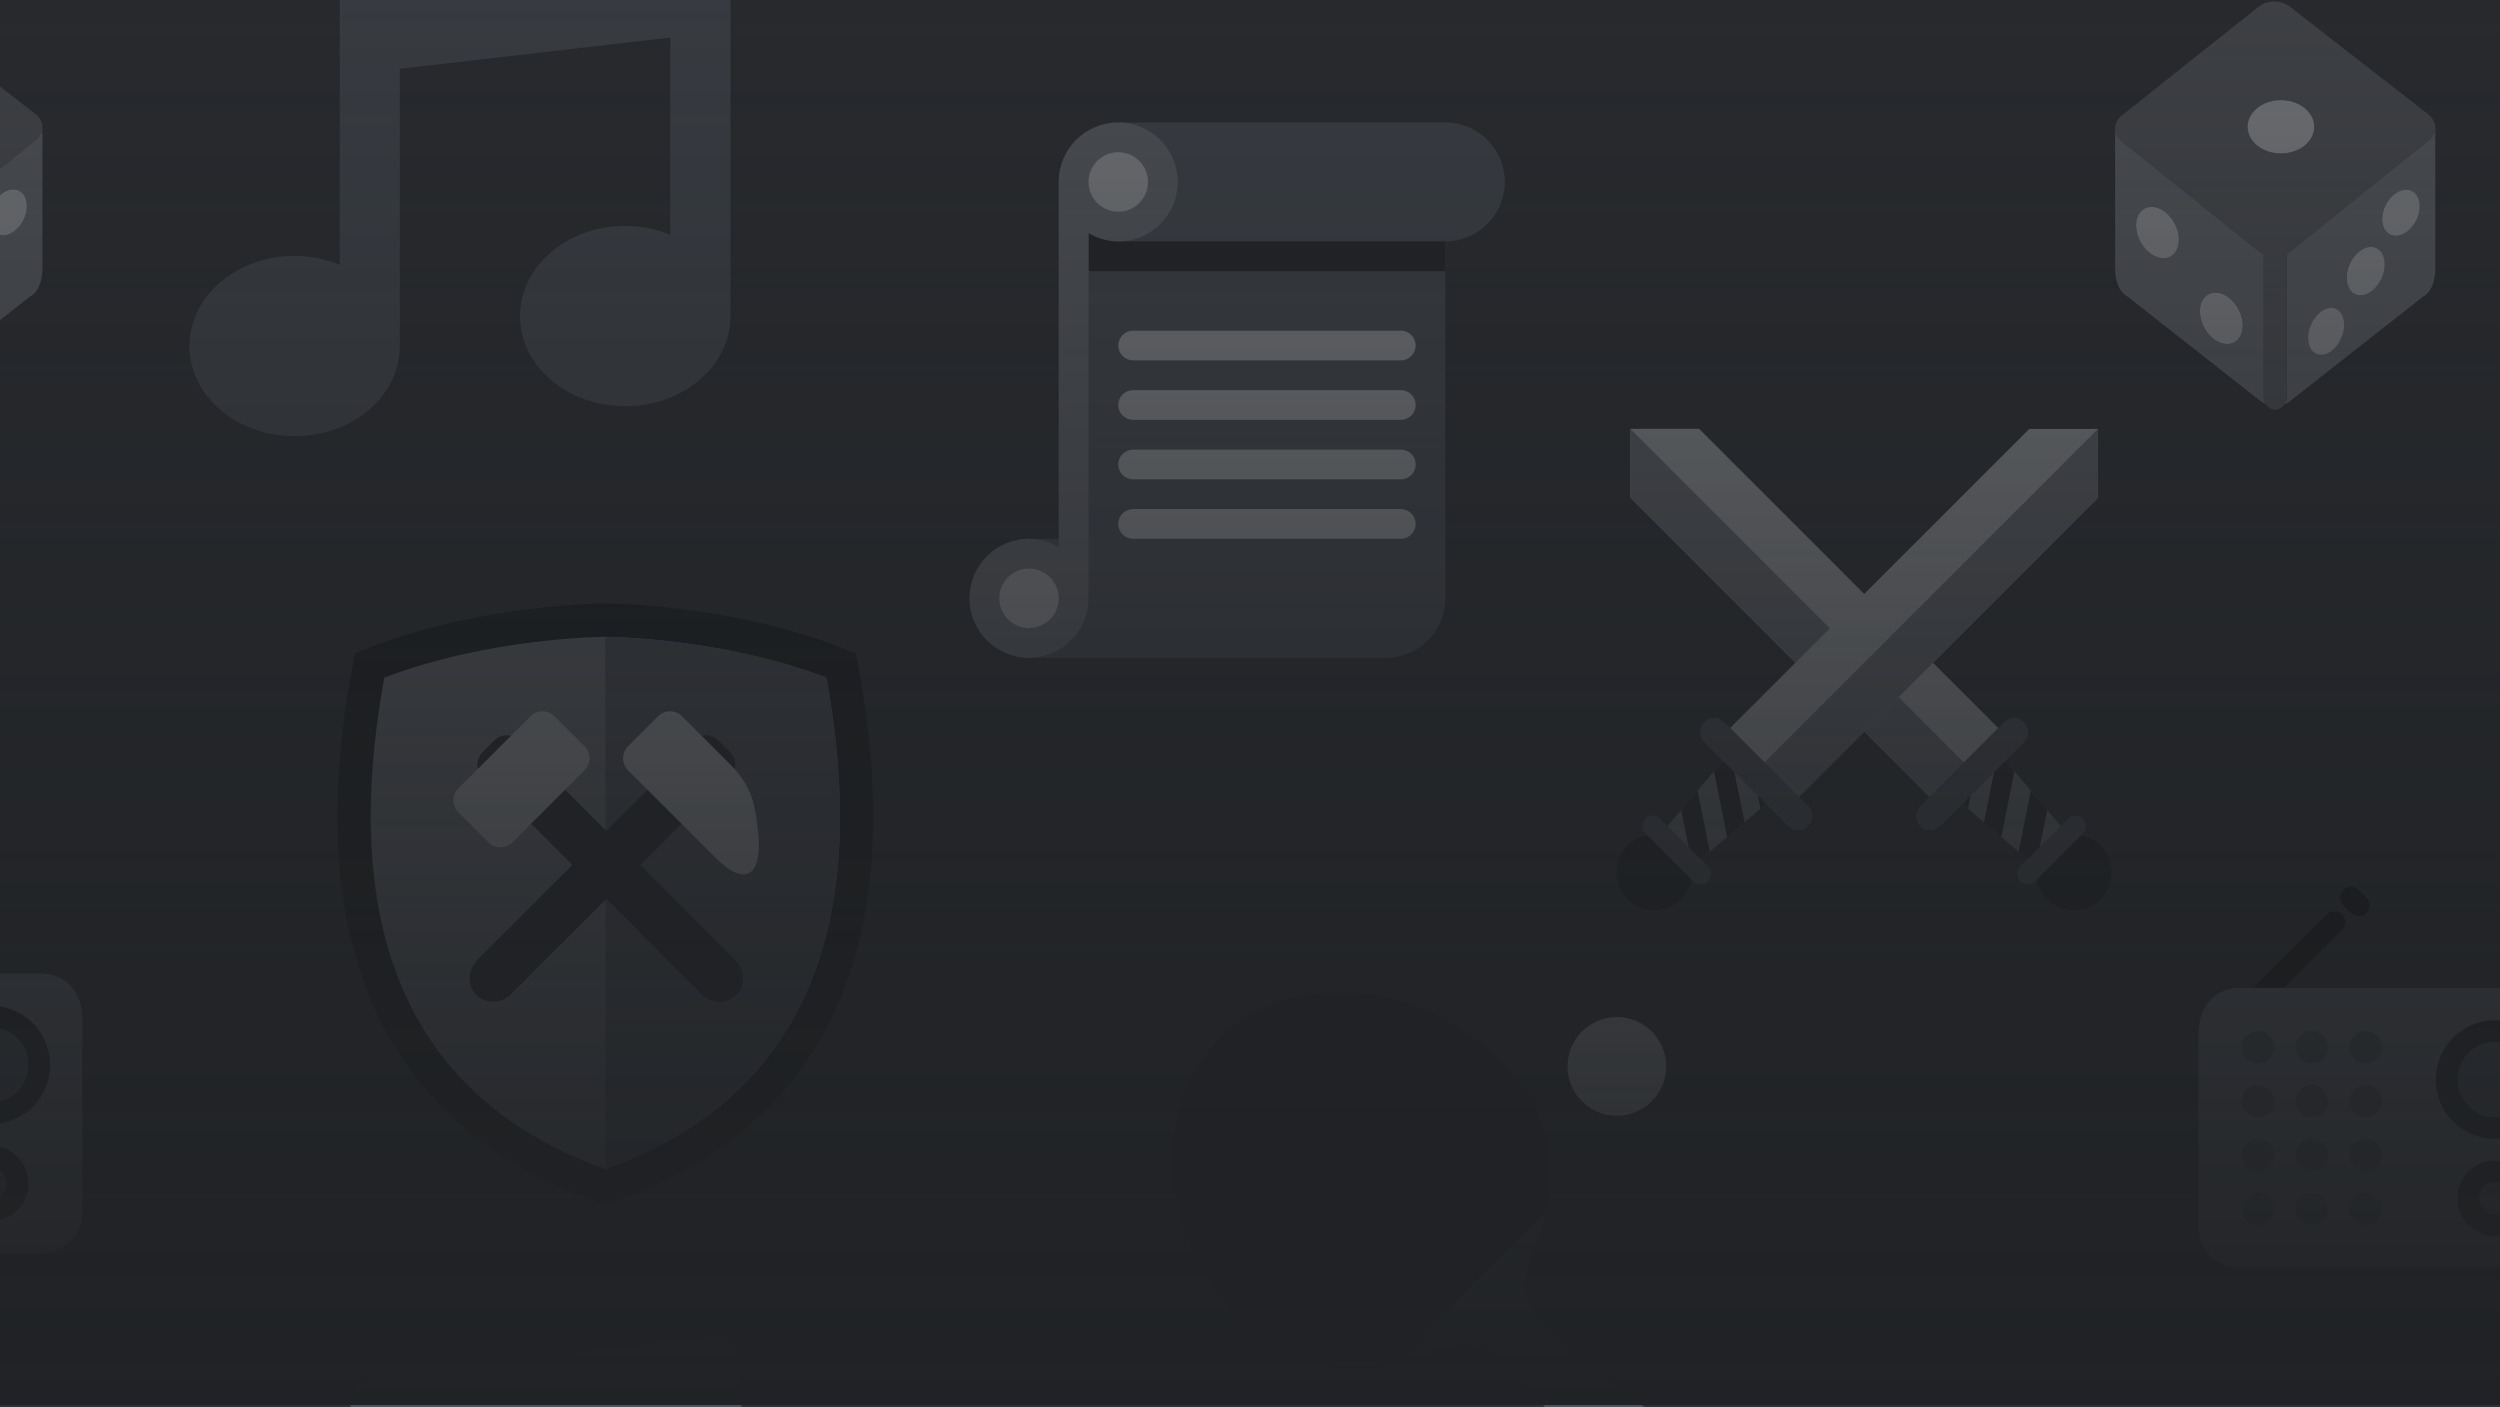
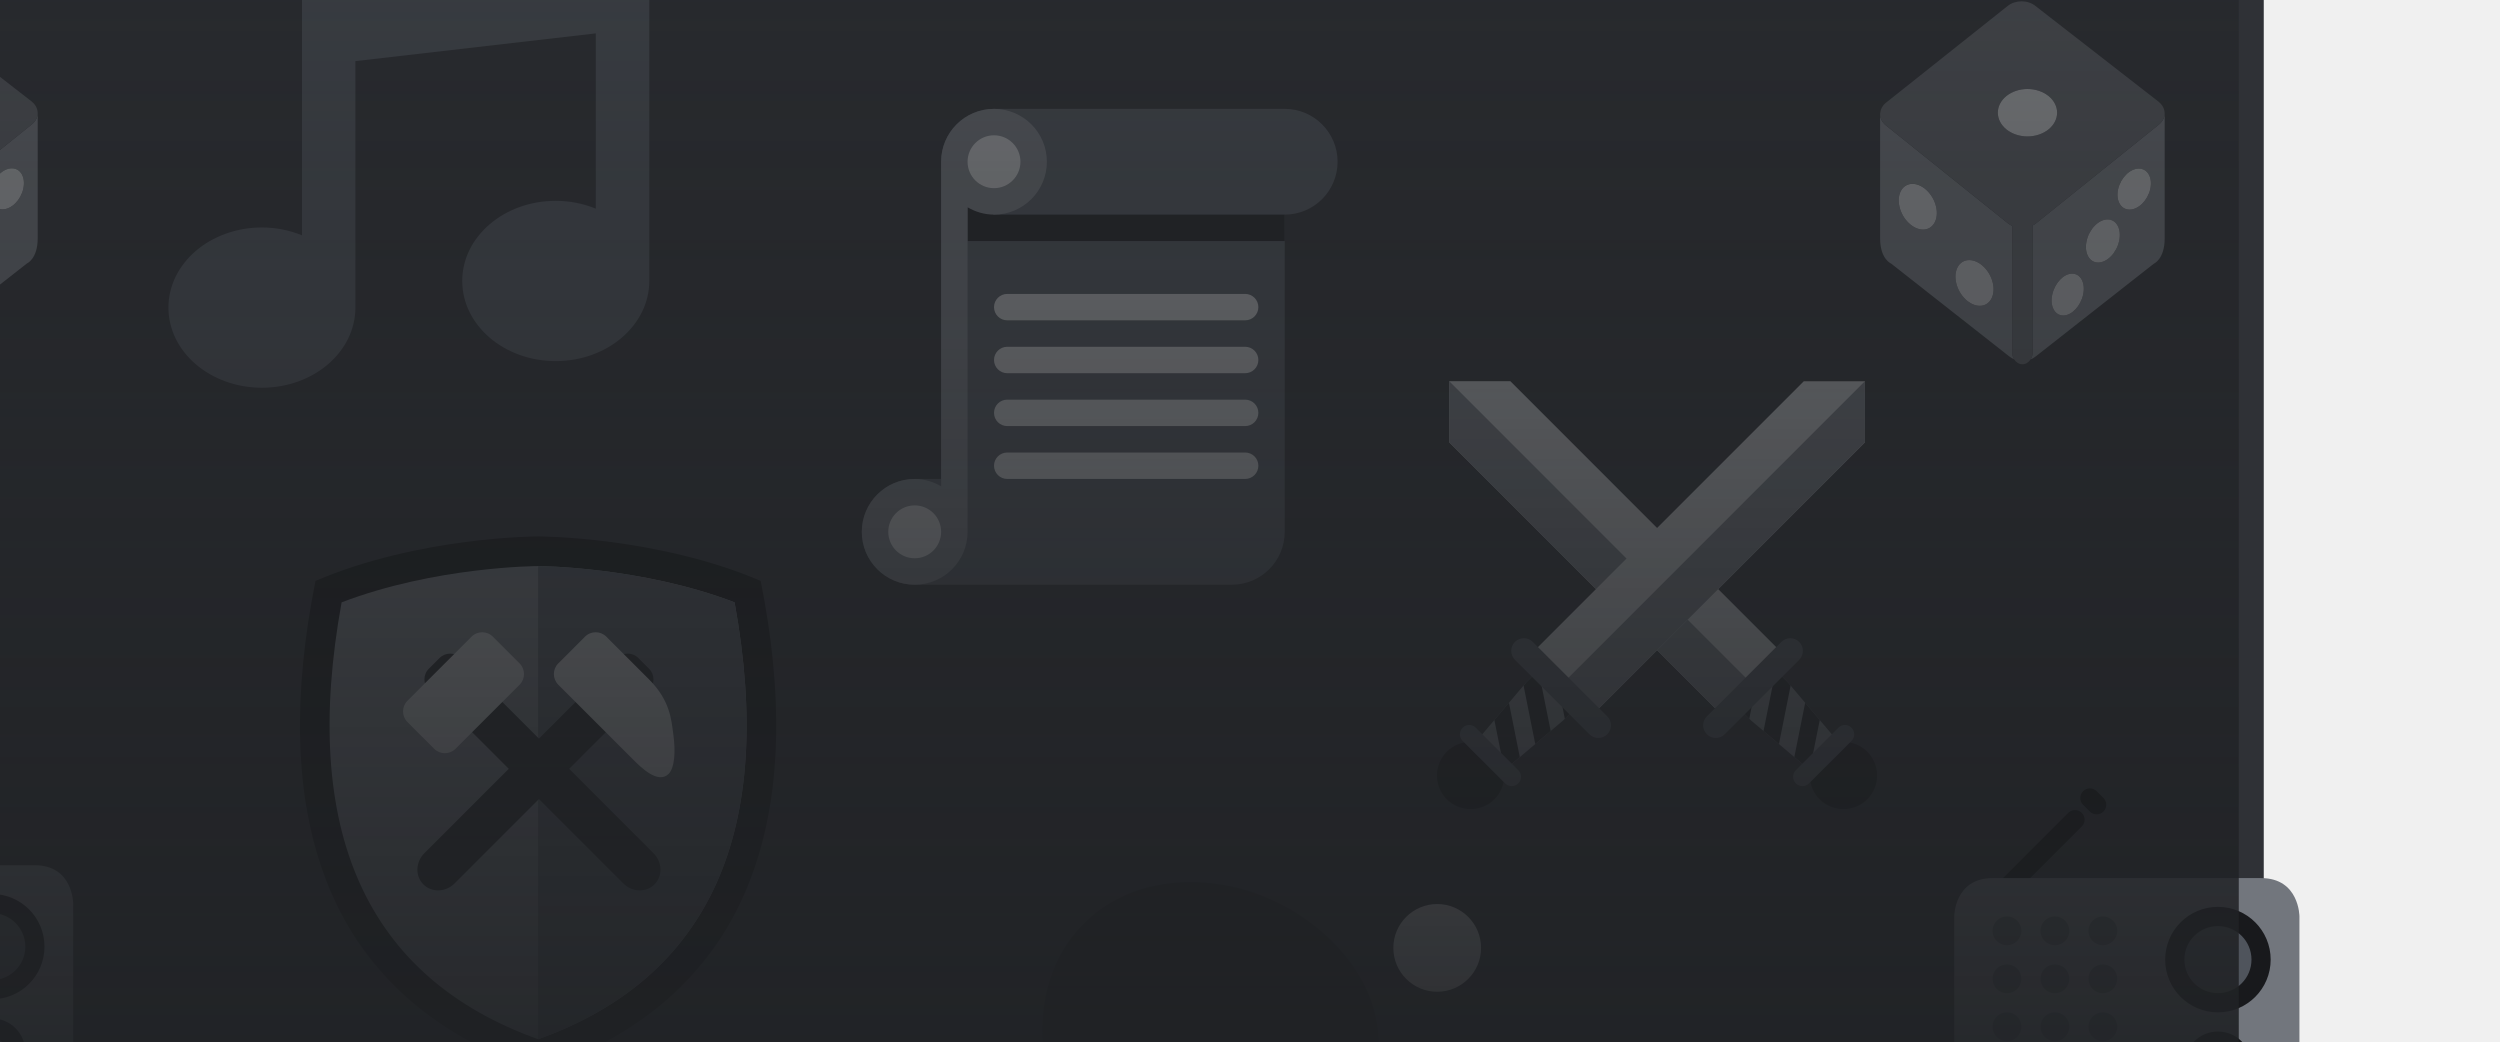
- <svg xmlns="http://www.w3.org/2000/svg" xmlns:xlink="http://www.w3.org/1999/xlink" width="320" height="180">
+ <svg xmlns="http://www.w3.org/2000/svg" xmlns:xlink="http://www.w3.org/1999/xlink" width="360" height="150">
  <style>.B{fill:#72767d}.C{fill:#b9bbbe}.D{fill:#4f545c}.E{fill:#202225}.F{fill:#18191c}</style>
  <defs>
    <linearGradient id="A" x1="160" y1="0" x2="160" y2="180" gradientUnits="userSpaceOnUse">
      <stop stop-color="#202225" stop-opacity=".5" />
      <stop offset="1" stop-color="#202225" />
    </linearGradient>
    <path id="B" d="M307.99 24.28c-1.276 0-2.61 1.322-2.977 2.95s.367 2.952 1.644 2.952 2.61-1.32 2.978-2.952-.367-2.95-1.645-2.95zm-4.503 7.318c-1.292 0-2.645 1.39-3.016 3.104s.373 3.104 1.666 3.104 2.646-1.39 3.018-3.104-.373-3.104-1.667-3.104zm-5.096 7.807c-1.228 0-2.5 1.348-2.864 3.012s.354 3.012 1.58 3.012 2.51-1.348 2.866-3.012-.354-3.012-1.582-3.012z" />
    <path id="C" d="M324.215 153.374c0 2.67-2.164 4.833-4.833 4.833s-4.833-2.164-4.833-4.833 2.164-4.833 4.833-4.833 4.833 2.164 4.833 4.833z" />
    <path id="D" d="M321.454 153.374a2.07 2.07 0 1 1-4.143 0 2.07 2.07 0 1 1 4.143 0z" />
    <path id="E" d="M270.3 111.673c0 2.674-2.168 4.842-4.842 4.842s-4.842-2.168-4.842-4.842 2.168-4.842 4.842-4.842 4.842 2.168 4.842 4.842z" />
  </defs>
  <path d="M0 0h320v180H0z" fill="#fff" fill-opacity="0" pointer-events="none" />
  <path d="M-6.883-2.003H325.98v187.236H-6.883V-2.003z" fill="#2f3136" />
  <path d="M270.735 16.23v.2c0-.06.016-.123.022-.184l-.022-.016zm19.026 16.3c-.214-.098-.42-.212-.603-.36l-17.596-14.12c-.552-.446-.827-1.033-.827-1.622v17.9c0 3 1.6 3.635 1.6 3.635l16.94 13.317c.3.236.552.38.773.465-.167-.255-.285-.55-.285-.884V32.53zm-12.84.53c-1.455 0-2.975-1.474-3.394-3.293s.42-3.3 1.873-3.3 2.975 1.474 3.394 3.3-.42 3.293-1.873 3.293zm8.17 10.977c-1.455 0-2.975-1.475-3.394-3.293s.42-3.293 1.875-3.293 2.975 1.474 3.394 3.293-.42 3.293-1.875 3.293zm25.796-26.107l-17.715 14.24a2.32 2.32 0 0 1-.484.3v18.395c0 .34-.12.64-.293.9.227-.085.5-.234.802-.48l16.96-13.317s1.557-.647 1.557-3.635V16.307c0 .588-.275 1.175-.827 1.622zm-10.914 24.486c-.354 1.664-1.638 3.012-2.866 3.012s-1.935-1.348-1.58-3.012 1.636-3.012 2.864-3.012 1.935 1.348 1.582 3.012zm5.178-7.714c-.372 1.715-1.724 3.104-3.018 3.104s-2.037-1.4-1.666-3.104 1.726-3.104 3.016-3.104 2.04 1.4 1.667 3.104zm4.483-7.47c-.367 1.632-1.702 2.952-2.978 2.952s-2.012-1.32-1.644-2.952 1.7-2.95 2.977-2.95 2.014 1.322 1.645 2.95zm2.07-10.993c.001.023.01.047.01.07v-.078l-.01.007z" class="B" />
  <path fill="#5b5e64" d="M310.887 14.685L293.11.862c-1.102-.893-2.9-.893-4.013 0l-17.536 13.946c-.495.4-.754.913-.806 1.44-.004.06-.02.12-.02.183 0 .588.275 1.175.827 1.622l17.596 14.117c.183.148.388.26.603.36v18.345c0 .335.12.63.284.884.265.4.682.694 1.18.694.492 0 .906-.278 1.17-.68.17-.258.293-.556.293-.9V32.48c.17-.088.335-.19.484-.3l17.715-14.24c.552-.446.827-1.033.827-1.622 0-.023-.007-.047-.01-.072-.02-.563-.3-1.123-.818-1.55zm-18.93-1.87c2.356 0 4.268 1.528 4.268 3.414s-1.91 3.414-4.268 3.414-4.268-1.528-4.268-3.414 1.9-3.414 4.268-3.414z" />
  <g class="C">
    <path d="M296.224 16.23c0 .906-.45 1.774-1.25 2.414s-1.886 1-3.018 1-2.217-.36-3.018-1-1.25-1.51-1.25-2.414.45-1.774 1.25-2.414 1.886-1 3.018-1 2.217.36 3.018 1 1.25 1.51 1.25 2.414z" />
    <use xlink:href="#B" />
    <path d="M275.4 26.476c-1.455 0-2.293 1.474-1.873 3.29s1.94 3.293 3.394 3.293 2.293-1.474 1.873-3.293-1.94-3.29-3.394-3.29zm8.17 10.975c-1.455 0-2.293 1.474-1.875 3.293s1.94 3.293 3.395 3.293 2.293-1.475 1.875-3.293-1.94-3.293-3.395-3.293z" />
  </g>
  <path d="M90.045-11.083L46.93-6.107c-1.894.22-3.444 1.958-3.444 3.866v36.12a15.27 15.27 0 0 0-5.77-1.125c-7.433 0-13.462 5.164-13.462 11.54s6.03 11.54 13.462 11.54 13.462-5.166 13.462-11.54V8.8l34.617-3.994v25.24c-1.75-.715-3.702-1.127-5.77-1.127-7.433 0-13.462 5.164-13.462 11.54s6.03 11.54 13.462 11.54S93.5 46.82 93.5 40.447V-8.01c0-1.908-1.55-3.29-3.444-3.07z" class="D" />
  <path fill="#040505" d="M285.132 129.746a1.38 1.38 0 1 0 1.953 1.953l12.693-12.693a1.38 1.38 0 1 0-1.953-1.953l-12.693 12.693z" />
  <path d="M331.12 156.826c0 5.524-5.524 5.524-5.524 5.524H286.93s-5.524 0-5.524-5.524V131.97s0-5.524 5.524-5.524h38.665c5.524 0 5.524 5.524 5.524 5.524v24.856z" class="B" />
  <path fill="#040405" d="M302.896 116.865a1.38 1.38 0 0 1-1.953 0l-.976-.976a1.38 1.38 0 1 1 1.953-1.953l.976.976a1.38 1.38 0 0 1 0 1.953z" />
  <g class="F">
    <path d="M326.977 138.184c0 4.195-3.4 7.595-7.595 7.595s-7.595-3.4-7.595-7.595 3.4-7.595 7.595-7.595 7.595 3.4 7.595 7.595z" />
    <use xlink:href="#C" />
  </g>
  <g class="D">
    <use xlink:href="#C" y="-15.19" />
    <use xlink:href="#D" />
    <use xlink:href="#D" x="-23.476" y="-5.524" />
    <use xlink:href="#D" x="-30.38" y="-5.524" />
    <use xlink:href="#D" x="-23.476" y="-12.428" />
    <use xlink:href="#D" x="-16.571" y="-12.428" />
    <use xlink:href="#D" x="-16.571" y="-5.524" />
    <use xlink:href="#D" x="-16.571" y="1.381" />
    <use xlink:href="#D" x="-30.38" y="1.381" />
    <use xlink:href="#D" x="-30.38" y="-12.428" />
    <use xlink:href="#D" x="-23.476" y="-19.332" />
    <use xlink:href="#D" x="-16.571" y="-19.332" />
    <use xlink:href="#D" x="-30.38" y="-19.332" />
    <use xlink:href="#D" x="-23.476" y="1.381" />
  </g>
  <path fill="#141517" d="M109.54 83.653c-14.96-6.41-32.055-6.41-32.055-6.41s-17.096 0-32.055 6.41c-6.41 32.055 0 59.836 32.055 70.52 32.055-10.685 38.466-38.466 32.055-70.52z" />
  <path d="M77.486 149.652c-24.764-8.88-34.275-30.03-28.294-62.913 13.47-5.16 28.14-5.223 28.294-5.223s14.87.085 28.294 5.223c5.98 32.882-3.53 54.034-28.294 62.913z" class="B" />
  <path d="M105.78 86.738c-13.425-5.137-28.142-5.223-28.294-5.223v68.136c24.764-8.88 34.275-30.03 28.294-62.913z" class="D" />
  <path d="M249.18 104.2l8.803-8.803L217.49 54.89h-8.803v8.803z" class="C" />
  <g class="B">
    <path d="M208.686 54.89v8.803L249.18 104.2l4.402-4.402z" />
    <path d="M265.774 110.895c.5-.5.806-1.102.935-1.704l-9.23-10.907-1.234-1.236c-.993-.993-2.764-.833-3.958.36l-1.08 1.078c-1.192 1.192-1.352 2.963-.36 3.956l1.305 1.305 10.828 9.164c.607-.127 1.21-.435 1.715-.937l1.08-1.08z" />
  </g>
  <path d="M265.774 110.895c.5-.5.806-1.102.935-1.704l-2.363-2.792-1.298 6.486a3.4 3.4 0 0 0 1.646-.912l1.08-1.078zm-5.828-9.694l-1.563 7.82 2.218 1.877 1.444-7.22zm-2.467-2.917l-1.234-1.236c-.17-.17-.366-.292-.574-.394l-1.722 8.613 2.218 1.877 1.685-8.42-.373-.438zm-4.227-1.563c-.343.167-.673.396-.965.7l-1.08 1.076c-.447.447-.748.975-.9 1.514-.25.898-.08 1.822.54 2.442l1.05 1.05 1.356-6.772z" class="E" />
  <use xlink:href="#E" class="F" />
  <path d="M259.087 92.436a1.82 1.82 0 0 1 0 2.574l-10.726 10.726a1.82 1.82 0 1 1-2.574-2.574l10.726-10.726a1.82 1.82 0 0 1 2.574 0zm7.53 12.356a1.34 1.34 0 0 1 0 1.898l-6.12 6.118a1.342 1.342 0 1 1-1.898-1.898l6.12-6.118a1.34 1.34 0 0 1 1.898 0z" class="D" />
  <path d="M228.053 104.2l-8.803-8.803 40.495-40.495h8.803v8.803z" class="C" />
  <g class="B">
    <path d="M268.55 54.89v8.803L228.053 104.2l-4.402-4.402z" />
    <path d="M211.46 110.895c-.5-.5-.806-1.102-.935-1.704l9.23-10.907L221 97.047c.993-.993 2.764-.833 3.958.36l1.08 1.078c1.192 1.192 1.352 2.963.36 3.956l-1.305 1.305-10.828 9.164c-.607-.127-1.21-.435-1.715-.937l-1.078-1.08z" />
  </g>
  <path d="M211.46 110.895c-.5-.5-.806-1.102-.935-1.704l2.363-2.792 1.298 6.486a3.4 3.4 0 0 1-1.646-.912l-1.08-1.078zm5.828-9.694l1.563 7.82-2.218 1.877-1.444-7.22zm2.467-2.917L221 97.047c.17-.17.366-.292.574-.394l1.722 8.613-2.218 1.877-1.685-8.42.373-.438zm4.227-1.563c.343.167.673.396.965.7l1.08 1.078c.447.447.748.975.9 1.514.25.898.08 1.822-.54 2.442l-1.05 1.05-1.354-6.773z" class="E" />
  <use xlink:href="#E" x="-53.69" class="F" />
  <path d="M218.148 92.436a1.82 1.82 0 0 0 0 2.574l10.726 10.726a1.82 1.82 0 1 0 2.574-2.574l-10.726-10.726a1.82 1.82 0 0 0-2.574 0zm-7.53 12.356a1.34 1.34 0 0 0 0 1.898l6.12 6.118a1.342 1.342 0 1 0 1.898-1.898l-6.12-6.118a1.34 1.34 0 0 0-1.898 0zM91.44 171.064l-43.114 4.975c-1.894.22-3.444 1.958-3.444 3.866v36.12a15.27 15.27 0 0 0-5.77-1.125c-7.433 0-13.462 5.164-13.462 11.54s6.03 11.54 13.462 11.54 13.462-5.166 13.462-11.54v-35.504L87.2 186.94v25.24a15.24 15.24 0 0 0-5.77-1.127c-7.433 0-13.462 5.164-13.462 11.54s6.03 11.54 13.462 11.54 13.462-5.166 13.462-11.54v-48.458a3.02 3.02 0 0 0-3.444-3.07z" class="D" />
  <path d="M10.54 154.92c0 5.513-5.513 5.513-5.513 5.513h-38.592s-5.513 0-5.513-5.513v-24.81s0-5.513 5.513-5.513H5.027c5.513 0 5.513 5.513 5.513 5.513v24.81z" class="B" />
  <path d="M6.406 136.313a7.58 7.58 0 1 1-15.16 0 7.58 7.58 0 1 1 15.16 0zm-2.756 15.16c0 2.664-2.16 4.824-4.824 4.824S-6 154.138-6 151.474s2.16-4.824 4.824-4.824 4.824 2.16 4.824 4.824z" class="F" />
  <path d="M3.65 136.313c0 2.664-2.16 4.824-4.824 4.824S-6 138.977-6 136.313s2.16-4.824 4.824-4.824 4.824 2.16 4.824 4.824zm-2.758 15.16a2.07 2.07 0 0 1-2.067 2.067 2.07 2.07 0 0 1-2.067-2.067 2.07 2.07 0 0 1 2.067-2.067 2.07 2.07 0 0 1 2.067 2.067z" class="D" />
  <path d="M4.603 17.892l-17.715 14.24c-.15.12-.313.222-.484.3v18.395c0 .34-.12.64-.293.9.227-.085.5-.234.802-.48L3.873 37.94s1.557-.647 1.557-3.635V16.27c0 .588-.275 1.175-.827 1.622zM-6.31 42.378c-.354 1.664-1.638 3.012-2.866 3.012s-1.935-1.348-1.58-3.012 1.636-3.012 2.864-3.012 1.935 1.348 1.582 3.012zm5.178-7.714c-.372 1.715-1.724 3.104-3.018 3.104s-2.037-1.39-1.666-3.104S-4.1 31.56-2.8 31.56s2.04 1.39 1.667 3.104zm4.483-7.47c-.367 1.632-1.702 2.952-2.978 2.952s-2.012-1.32-1.644-2.952 1.7-2.95 2.977-2.95 2.014 1.322 1.645 2.95zM5.42 16.2c.001.023.01.047.01.07v-.078l-.01.007z" class="B" />
  <path fill="#5b5e64" d="M4.603 14.648L-13.173.825c-1.102-.893-2.9-.893-4.013 0L-34.722 14.77c-.495.4-.754.913-.806 1.44-.004.06-.02.12-.02.183 0 .588.275 1.175.827 1.622l17.596 14.117c.183.148.388.26.603.36v18.345c0 .335.12.63.284.884.265.4.682.694 1.18.694.492 0 .906-.278 1.17-.68.17-.258.293-.556.293-.9V32.442c.17-.088.335-.19.484-.3l17.715-14.24c.552-.446.827-1.033.827-1.622 0-.023-.007-.047-.01-.072-.02-.563-.3-1.123-.818-1.55zm-18.93-1.87c2.356 0 4.268 1.528 4.268 3.414s-1.91 3.414-4.268 3.414-4.268-1.528-4.268-3.414 1.9-3.414 4.268-3.414z" />
  <use xlink:href="#B" x="-306.285" y="-0.038" class="C" />
  <g class="E">
    <path d="M61.753 99.37c-.85-.85-.85-2.226 0-3.075l1.537-1.537c.848-.848 2.225-.848 3.074 0s.85 2.226 0 3.075l-1.537 1.537c-.85.85-2.226.85-3.074 0z" />
    <path d="M89.766 127.222c1.267 1.267 3.285 1.327 4.48.132s1.136-3.212-.132-4.48l-25.29-25.3c-1.27-1.27-3.285-1.328-4.48-.132s-1.137 3.212.132 4.48l25.29 25.3z" />
  </g>
  <path d="M62.52 107.826c.848.848 2.225.848 3.074 0l9.224-9.224c.85-.85.85-2.226 0-3.075l-3.844-3.843c-.848-.85-2.225-.85-3.074 0l-9.224 9.222c-.85.85-.85 2.225 0 3.074l3.844 3.845z" class="C" />
  <g class="E">
    <path d="M93.462 99.37c.85-.85.85-2.226 0-3.075l-1.537-1.537c-.848-.848-2.225-.848-3.074 0s-.85 2.226 0 3.075l1.537 1.537c.85.85 2.226.85 3.074 0z" />
    <path d="M65.448 127.222c-1.267 1.267-3.284 1.327-4.48.132s-1.136-3.212.132-4.48l25.3-25.3c1.27-1.27 3.284-1.327 4.48-.132s1.137 3.212-.132 4.48l-25.3 25.3z" />
  </g>
  <path d="M96.945 105.64c-.274-1.92-.408-4.733-3.483-7.807l-.77-.77-5.38-5.38c-.85-.85-2.226-.85-3.074 0l-3.844 3.844c-.85.85-.85 2.225 0 3.075l10.76 10.76c1.116 1.116 3.602 3.604 5.13 2.077.84-.84 1.045-3.11.66-5.8z" class="C" />
  <path d="M185 15.678h-41.873c-4.204 0-7.613 3.41-7.613 7.613v45.68h-3.807c-4.204 0-7.613 3.41-7.613 7.613s3.41 7.613 7.613 7.613h45.68c4.204 0 7.613-3.41 7.613-7.613v-45.68c4.204 0 7.613-3.41 7.613-7.613s-3.41-7.613-7.613-7.613z" class="D" />
  <path d="M139.33 34.71H185v-3.807h-41.873L139.33 29z" class="E" />
  <path d="M143.137 15.678c-4.204 0-7.613 3.41-7.613 7.613v46.736c-1.123-.655-2.413-1.056-3.807-1.056-4.204 0-7.613 3.41-7.613 7.613s3.41 7.613 7.613 7.613 7.613-3.41 7.613-7.613V29.848c1.123.655 2.413 1.056 3.807 1.056 4.204 0 7.613-3.41 7.613-7.613s-3.41-7.613-7.613-7.613z" class="B" />
  <path d="M146.944 23.29a3.81 3.81 0 0 1-3.807 3.807 3.81 3.81 0 0 1-3.807-3.807 3.81 3.81 0 0 1 3.807-3.807 3.81 3.81 0 0 1 3.807 3.807m-11.42 53.293a3.81 3.81 0 0 1-3.807 3.807 3.81 3.81 0 0 1-3.807-3.807 3.81 3.81 0 0 1 3.807-3.807 3.81 3.81 0 0 1 3.807 3.807m45.68-32.357c0 1.05-.85 1.903-1.903 1.903h-34.26c-1.05 0-1.903-.853-1.903-1.903s.853-1.903 1.903-1.903h34.26c1.053 0 1.903.853 1.903 1.903m0 7.613a1.9 1.9 0 0 1-1.903 1.903h-34.26c-1.05 0-1.903-.85-1.903-1.903s.853-1.903 1.903-1.903h34.26a1.9 1.9 0 0 1 1.903 1.903m0 7.613a1.9 1.9 0 0 1-1.903 1.903h-34.26c-1.05 0-1.903-.85-1.903-1.903s.853-1.903 1.903-1.903h34.26a1.9 1.9 0 0 1 1.903 1.903m0 7.613a1.9 1.9 0 0 1-1.903 1.903h-34.26c-1.05 0-1.903-.85-1.903-1.903s.853-1.903 1.903-1.903h34.26a1.9 1.9 0 0 1 1.903 1.903" class="C" />
  <path d="M191.807 135.543c-9.91-9.91-26.572-11.718-35.736-2.552s-7.36 25.825 2.552 35.736c6.415 6.415 14.05 7.803 21.13 5.52l-.027.023.235-.094a24.82 24.82 0 0 0 1.422-.513 44.13 44.13 0 0 1 5.31-1.455c3.336-.686 6.39 2.9 8.943 5.453s7.657 10.21 8.933 11.487 2.552 0 3.83-1.276l2.552-2.552c1.276-1.278 2.552-2.554 1.276-3.83s-8.934-6.38-11.487-8.933-6.137-5.608-5.453-8.943c.357-1.742.796-3.276 1.18-4.478 3.563-7.62 2.774-16.158-4.66-23.592z" class="E" />
  <path d="M178.194 174.68l1.56-.435-.027.023.235-.094 1.422-.513a44.13 44.13 0 0 1 5.31-1.455c3.336-.686 6.39 2.9 8.943 5.453s7.657 10.21 8.933 11.487 2.552 0 3.83-1.276l2.552-2.552c1.276-1.278 2.552-2.554 1.276-3.83s-8.934-6.38-11.487-8.933-6.137-5.608-5.453-8.943c.357-1.742.796-3.276 1.18-4.478.644-1.38 1.143-2.785 1.487-4.213l-19.76 19.76z" class="D" />
  <path d="M213.275 136.498a6.32 6.32 0 0 1-6.317 6.317 6.32 6.32 0 0 1-6.317-6.317 6.32 6.32 0 0 1 6.317-6.317 6.32 6.32 0 0 1 6.317 6.317z" class="C" />
  <path d="M0 0h320v180H0V0z" fill="url(#A)" transform="matrix(1.013772 0 0 1.013772 -2.024915 -2.635346)" />
</svg>
